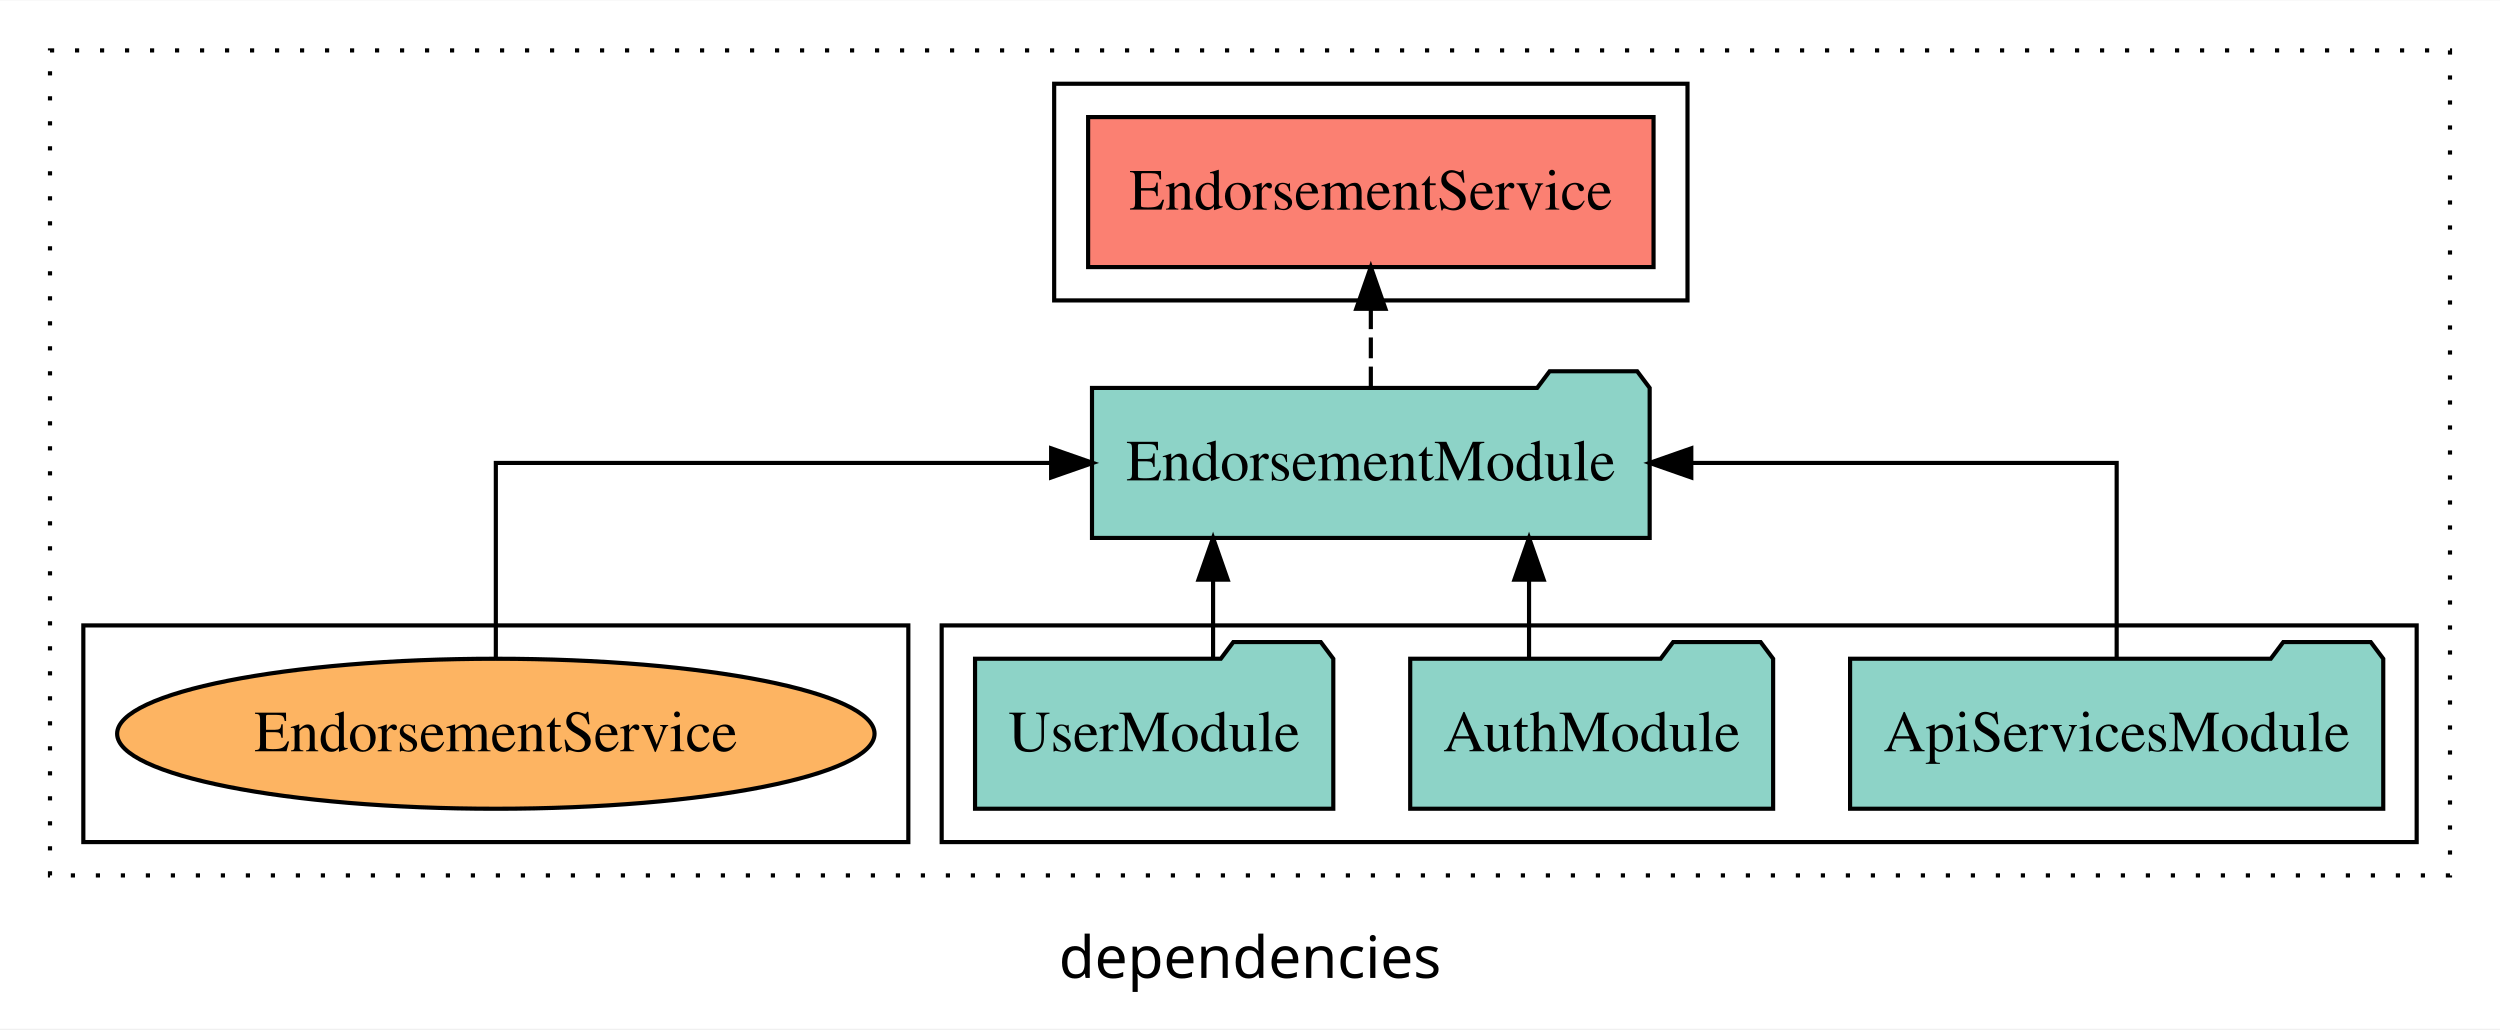
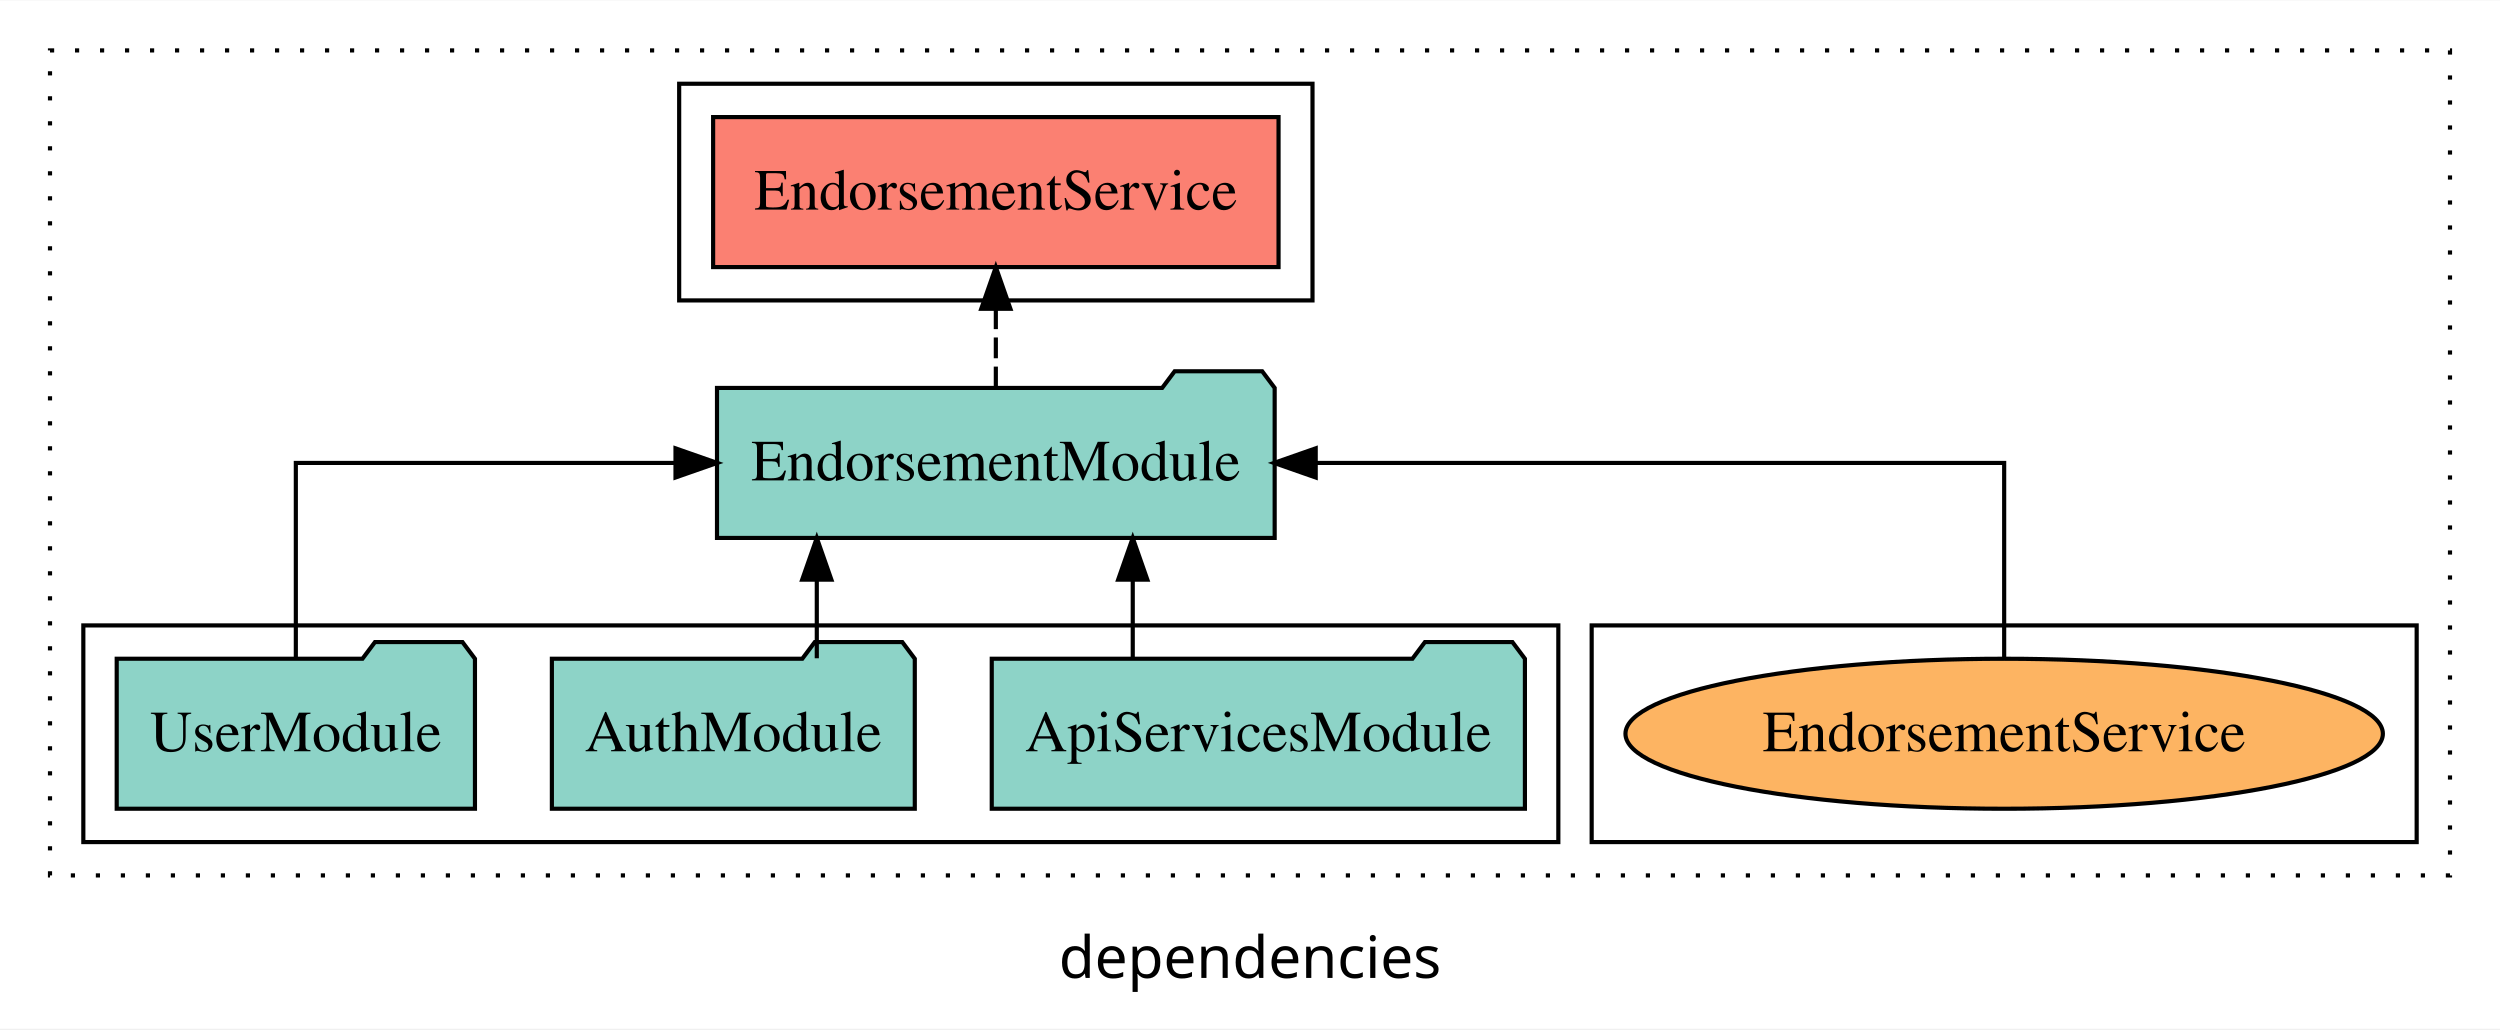
<svg xmlns="http://www.w3.org/2000/svg" width="600pt" height="247pt" viewBox="0.00 0.00 600.00 246.80">
  <g id="graph0" class="graph" transform="scale(1 1) rotate(0) translate(4 242.8)">
    <polygon fill="white" stroke="transparent" points="-4,4 -4,-242.8 596,-242.8 596,4 -4,4" />
    <text text-anchor="middle" x="296" y="-8.2" font-family="sans-serif" font-size="14.00">dependencies</text>
    <g id="clust1" class="cluster">
      <polygon fill="none" stroke="black" stroke-dasharray="1,5" points="8,-32.8 8,-230.8 584,-230.8 584,-32.8 8,-32.8" />
    </g>
-     <g id="clust3" class="cluster">
-       <polygon fill="none" stroke="black" points="222,-40.8 222,-92.8 576,-92.8 576,-40.8 222,-40.8" />
-     </g>
    <g id="clust6" class="cluster">
-       <polygon fill="none" stroke="black" points="16,-40.8 16,-92.8 214,-92.8 214,-40.8 16,-40.8" />
+       <polygon fill="none" stroke="black" points="378,-40.8 378,-92.8 576,-92.8 576,-40.8 378,-40.8" />
    </g>
    <g id="clust4" class="cluster">
-       <polygon fill="none" stroke="black" points="249,-170.8 249,-222.8 401,-222.8 401,-170.8 249,-170.8" />
+       <polygon fill="none" stroke="black" points="159,-170.8 159,-222.8 311,-222.8 311,-170.8 159,-170.8" />
+     </g>
+     <g id="clust3" class="cluster">
+       <polygon fill="none" stroke="black" points="16,-40.8 16,-92.8 370,-92.8 370,-40.8 16,-40.8" />
    </g>
    <g id="node1" class="node">
-       <polygon fill="#8dd3c7" stroke="black" points="567.98,-84.8 564.98,-88.8 543.98,-88.8 540.98,-84.8 440.02,-84.8 440.02,-48.8 567.98,-48.8 567.98,-84.8" />
-       <text text-anchor="middle" x="504" y="-62.6" font-family="Times,serif" font-size="14.00">ApiServicesModule</text>
+       <polygon fill="#8dd3c7" stroke="black" points="361.98,-84.8 358.98,-88.8 337.98,-88.8 334.98,-84.8 234.02,-84.8 234.02,-48.8 361.98,-48.8 361.98,-84.8" />
+       <text text-anchor="middle" x="298" y="-62.6" font-family="Times,serif" font-size="14.00">ApiServicesModule</text>
    </g>
    <g id="node4" class="node">
-       <polygon fill="#8dd3c7" stroke="black" points="391.92,-149.8 388.92,-153.8 367.92,-153.8 364.92,-149.8 258.08,-149.8 258.08,-113.8 391.92,-113.8 391.92,-149.8" />
-       <text text-anchor="middle" x="325" y="-127.6" font-family="Times,serif" font-size="14.00">EndorsementModule</text>
+       <polygon fill="#8dd3c7" stroke="black" points="301.92,-149.8 298.92,-153.8 277.92,-153.8 274.92,-149.8 168.08,-149.8 168.08,-113.8 301.92,-113.8 301.92,-149.8" />
+       <text text-anchor="middle" x="235" y="-127.6" font-family="Times,serif" font-size="14.00">EndorsementModule</text>
    </g>
    <g id="edge1" class="edge">
-       <path fill="none" stroke="black" d="M504,-84.91C504,-104.14 504,-131.8 504,-131.8 504,-131.8 401.91,-131.8 401.91,-131.8" />
-       <polygon fill="black" stroke="black" points="401.91,-128.3 391.91,-131.8 401.91,-135.3 401.91,-128.3" />
+       <path fill="none" stroke="black" d="M267.86,-84.91C267.86,-84.91 267.86,-103.79 267.86,-103.79" />
+       <polygon fill="black" stroke="black" points="264.36,-103.79 267.86,-113.79 271.36,-103.79 264.36,-103.79" />
    </g>
    <g id="node2" class="node">
-       <polygon fill="#8dd3c7" stroke="black" points="421.55,-84.8 418.55,-88.8 397.55,-88.8 394.55,-84.8 334.45,-84.8 334.45,-48.8 421.55,-48.8 421.55,-84.8" />
-       <text text-anchor="middle" x="378" y="-62.6" font-family="Times,serif" font-size="14.00">AuthModule</text>
+       <polygon fill="#8dd3c7" stroke="black" points="215.55,-84.8 212.55,-88.8 191.55,-88.8 188.55,-84.8 128.45,-84.8 128.45,-48.8 215.55,-48.8 215.55,-84.8" />
+       <text text-anchor="middle" x="172" y="-62.6" font-family="Times,serif" font-size="14.00">AuthModule</text>
    </g>
    <g id="edge2" class="edge">
-       <path fill="none" stroke="black" d="M362.97,-84.91C362.97,-84.91 362.97,-103.79 362.97,-103.79" />
-       <polygon fill="black" stroke="black" points="359.47,-103.79 362.97,-113.79 366.47,-103.79 359.47,-103.79" />
+       <path fill="none" stroke="black" d="M192.03,-84.91C192.03,-84.91 192.03,-103.79 192.03,-103.79" />
+       <polygon fill="black" stroke="black" points="188.53,-103.79 192.03,-113.79 195.53,-103.79 188.53,-103.79" />
    </g>
    <g id="node3" class="node">
-       <polygon fill="#8dd3c7" stroke="black" points="315.99,-84.8 312.99,-88.8 291.99,-88.8 288.99,-84.8 230.01,-84.8 230.01,-48.8 315.99,-48.8 315.99,-84.8" />
-       <text text-anchor="middle" x="273" y="-62.6" font-family="Times,serif" font-size="14.00">UserModule</text>
+       <polygon fill="#8dd3c7" stroke="black" points="109.99,-84.8 106.99,-88.8 85.99,-88.8 82.99,-84.8 24.01,-84.8 24.01,-48.8 109.99,-48.8 109.99,-84.8" />
+       <text text-anchor="middle" x="67" y="-62.6" font-family="Times,serif" font-size="14.00">UserModule</text>
    </g>
    <g id="edge3" class="edge">
-       <path fill="none" stroke="black" d="M287.14,-84.91C287.14,-84.91 287.14,-103.79 287.14,-103.79" />
-       <polygon fill="black" stroke="black" points="283.64,-103.79 287.14,-113.79 290.64,-103.79 283.64,-103.79" />
+       <path fill="none" stroke="black" d="M67,-84.91C67,-104.14 67,-131.8 67,-131.8 67,-131.8 158.12,-131.8 158.12,-131.8" />
+       <polygon fill="black" stroke="black" points="158.12,-135.3 168.12,-131.8 158.12,-128.3 158.12,-135.3" />
    </g>
    <g id="node5" class="node">
-       <polygon fill="#fb8072" stroke="black" points="392.85,-214.8 257.15,-214.8 257.15,-178.8 392.85,-178.8 392.85,-214.8" />
-       <text text-anchor="middle" x="325" y="-192.6" font-family="Times,serif" font-size="14.00">EndorsementService </text>
+       <polygon fill="#fb8072" stroke="black" points="302.85,-214.8 167.15,-214.8 167.15,-178.8 302.85,-178.8 302.85,-214.8" />
+       <text text-anchor="middle" x="235" y="-192.6" font-family="Times,serif" font-size="14.00">EndorsementService </text>
    </g>
    <g id="edge4" class="edge">
-       <path fill="none" stroke="black" stroke-dasharray="5,2" d="M325,-149.91C325,-149.91 325,-168.79 325,-168.79" />
-       <polygon fill="black" stroke="black" points="321.5,-168.79 325,-178.79 328.5,-168.79 321.5,-168.79" />
+       <path fill="none" stroke="black" stroke-dasharray="5,2" d="M235,-149.91C235,-149.91 235,-168.79 235,-168.79" />
+       <polygon fill="black" stroke="black" points="231.5,-168.79 235,-178.79 238.5,-168.79 231.5,-168.79" />
    </g>
    <g id="node6" class="node">
-       <ellipse fill="#fdb462" stroke="black" cx="115" cy="-66.8" rx="90.89" ry="18" />
-       <text text-anchor="middle" x="115" y="-62.6" font-family="Times,serif" font-size="14.00">EndorsementService</text>
+       <ellipse fill="#fdb462" stroke="black" cx="477" cy="-66.8" rx="90.89" ry="18" />
+       <text text-anchor="middle" x="477" y="-62.6" font-family="Times,serif" font-size="14.00">EndorsementService</text>
    </g>
    <g id="edge5" class="edge">
-       <path fill="none" stroke="black" d="M115,-84.91C115,-104.14 115,-131.8 115,-131.8 115,-131.8 248.27,-131.8 248.27,-131.8" />
-       <polygon fill="black" stroke="black" points="248.27,-135.3 258.27,-131.8 248.27,-128.3 248.27,-135.3" />
+       <path fill="none" stroke="black" d="M477,-84.91C477,-104.14 477,-131.8 477,-131.8 477,-131.8 311.77,-131.8 311.77,-131.8" />
+       <polygon fill="black" stroke="black" points="311.77,-128.3 301.77,-131.8 311.77,-135.3 311.77,-128.3" />
    </g>
  </g>
</svg>
